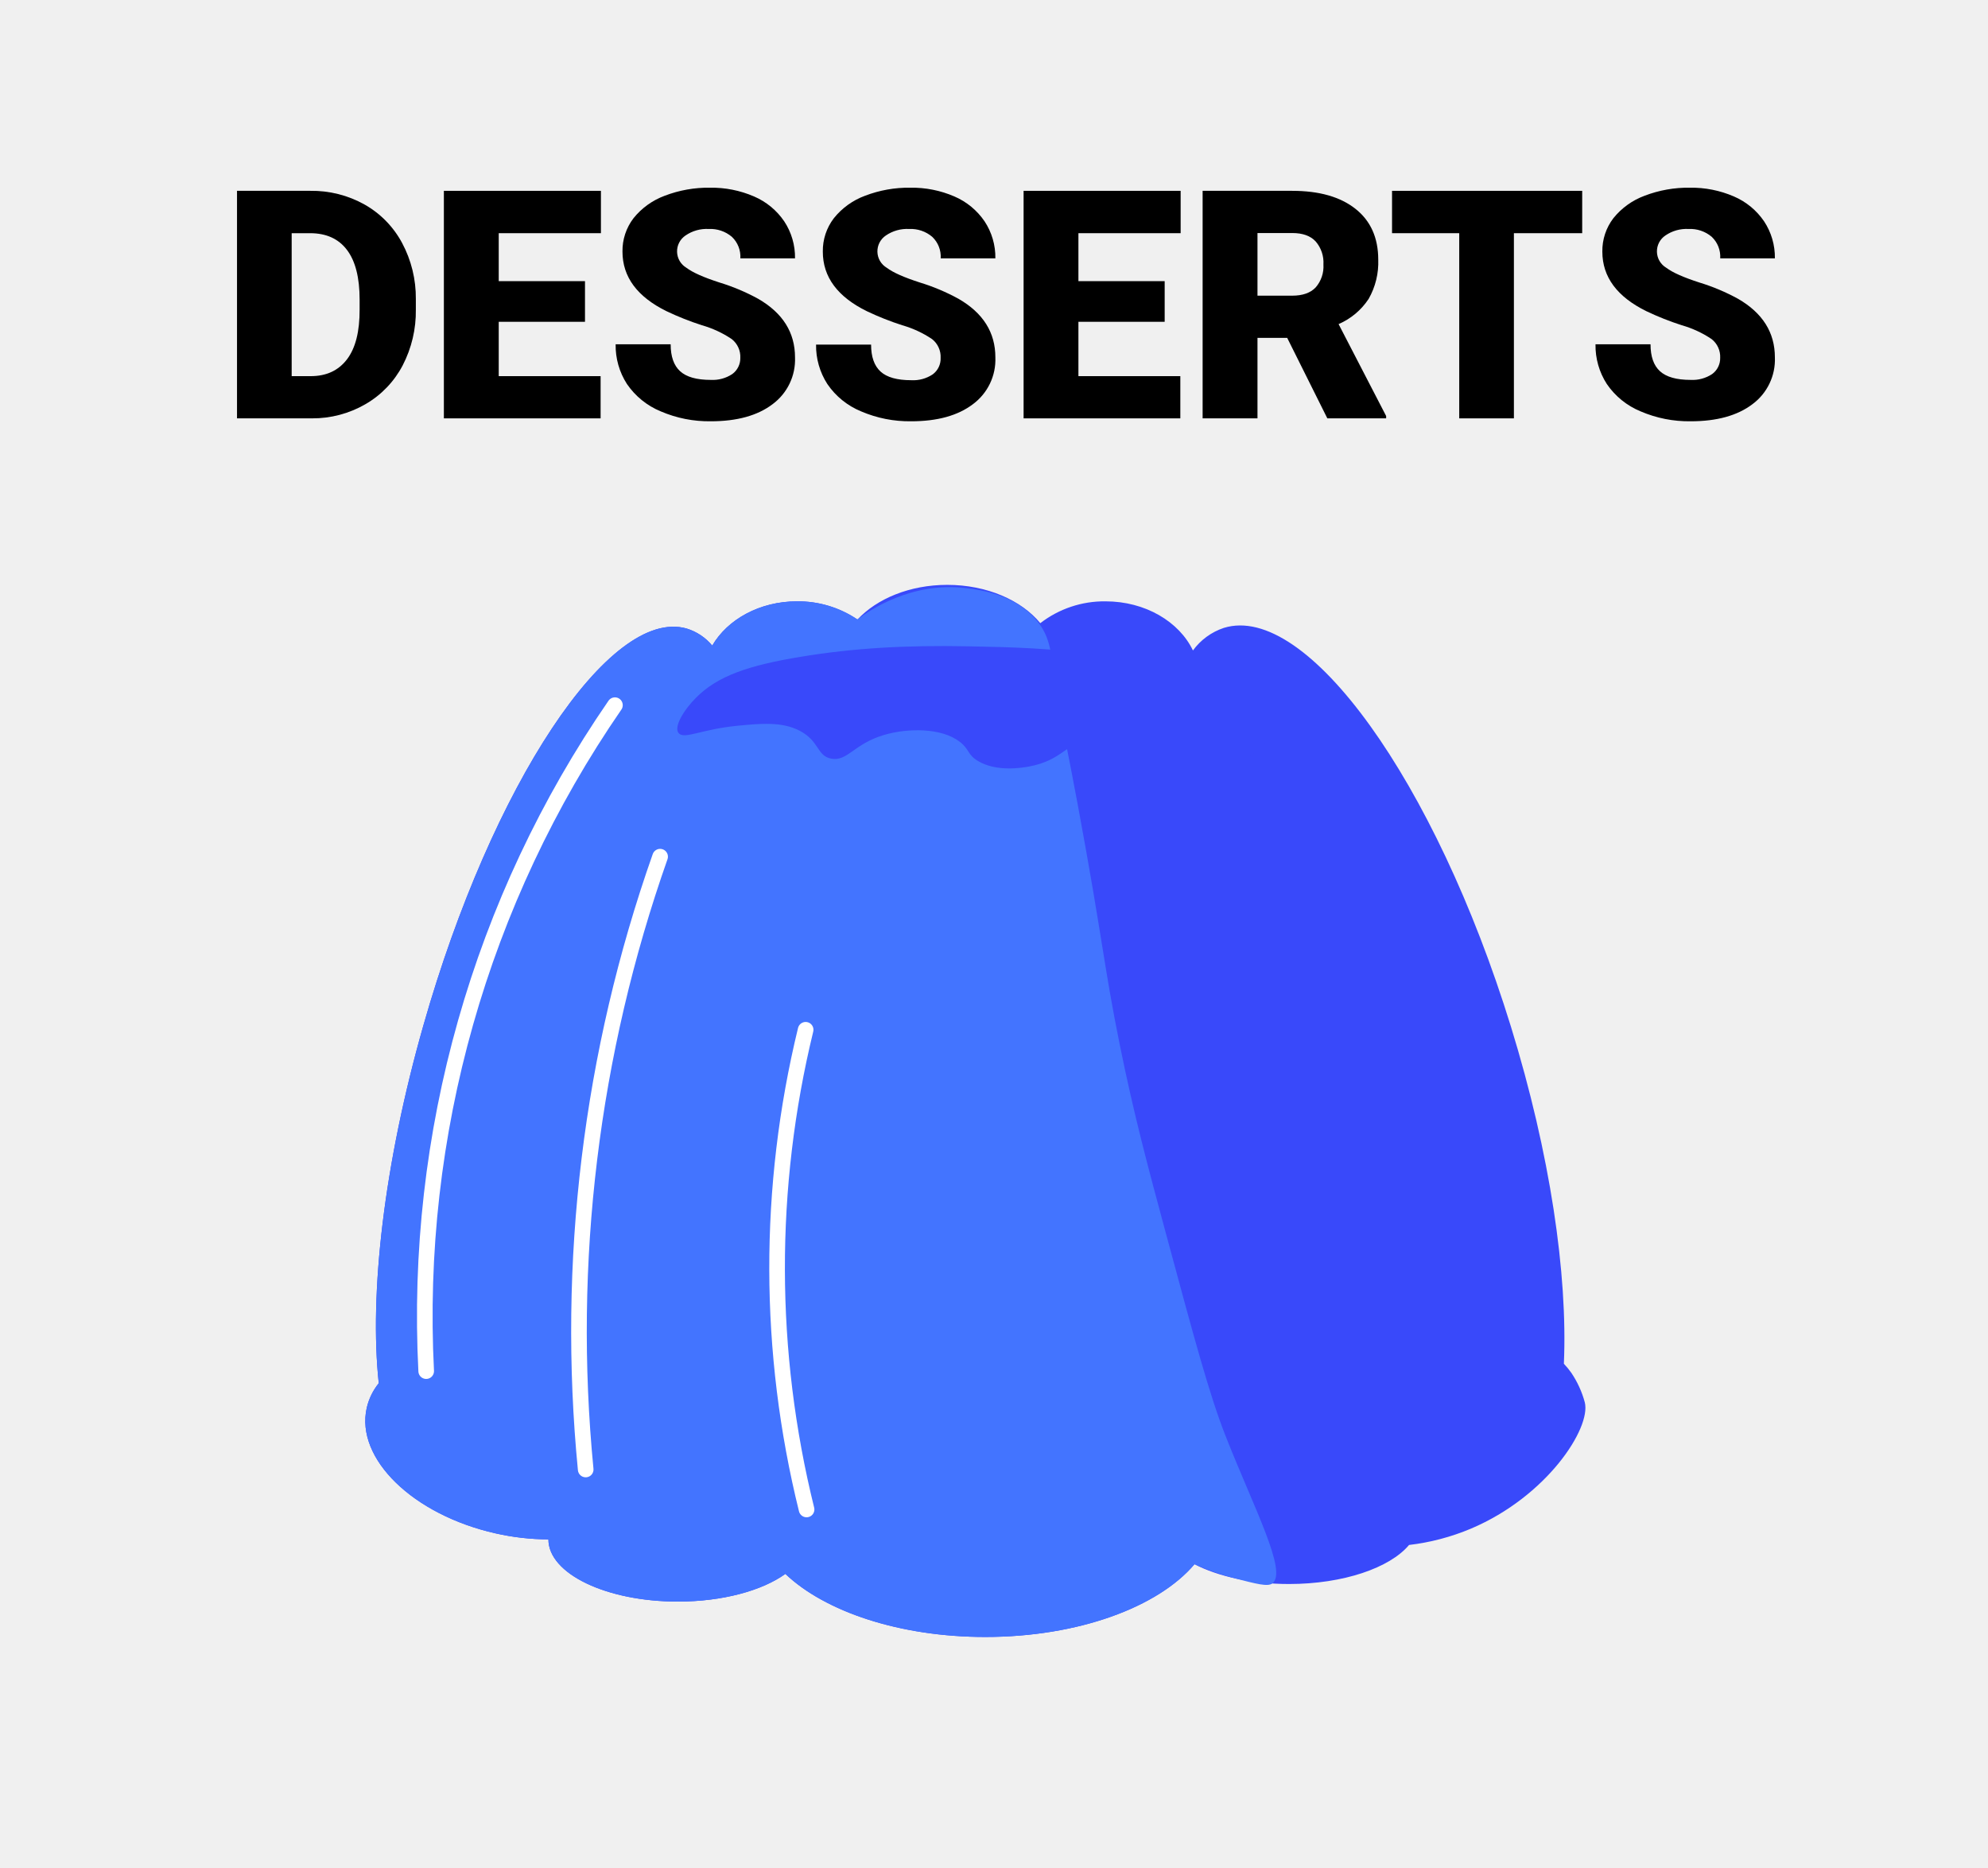
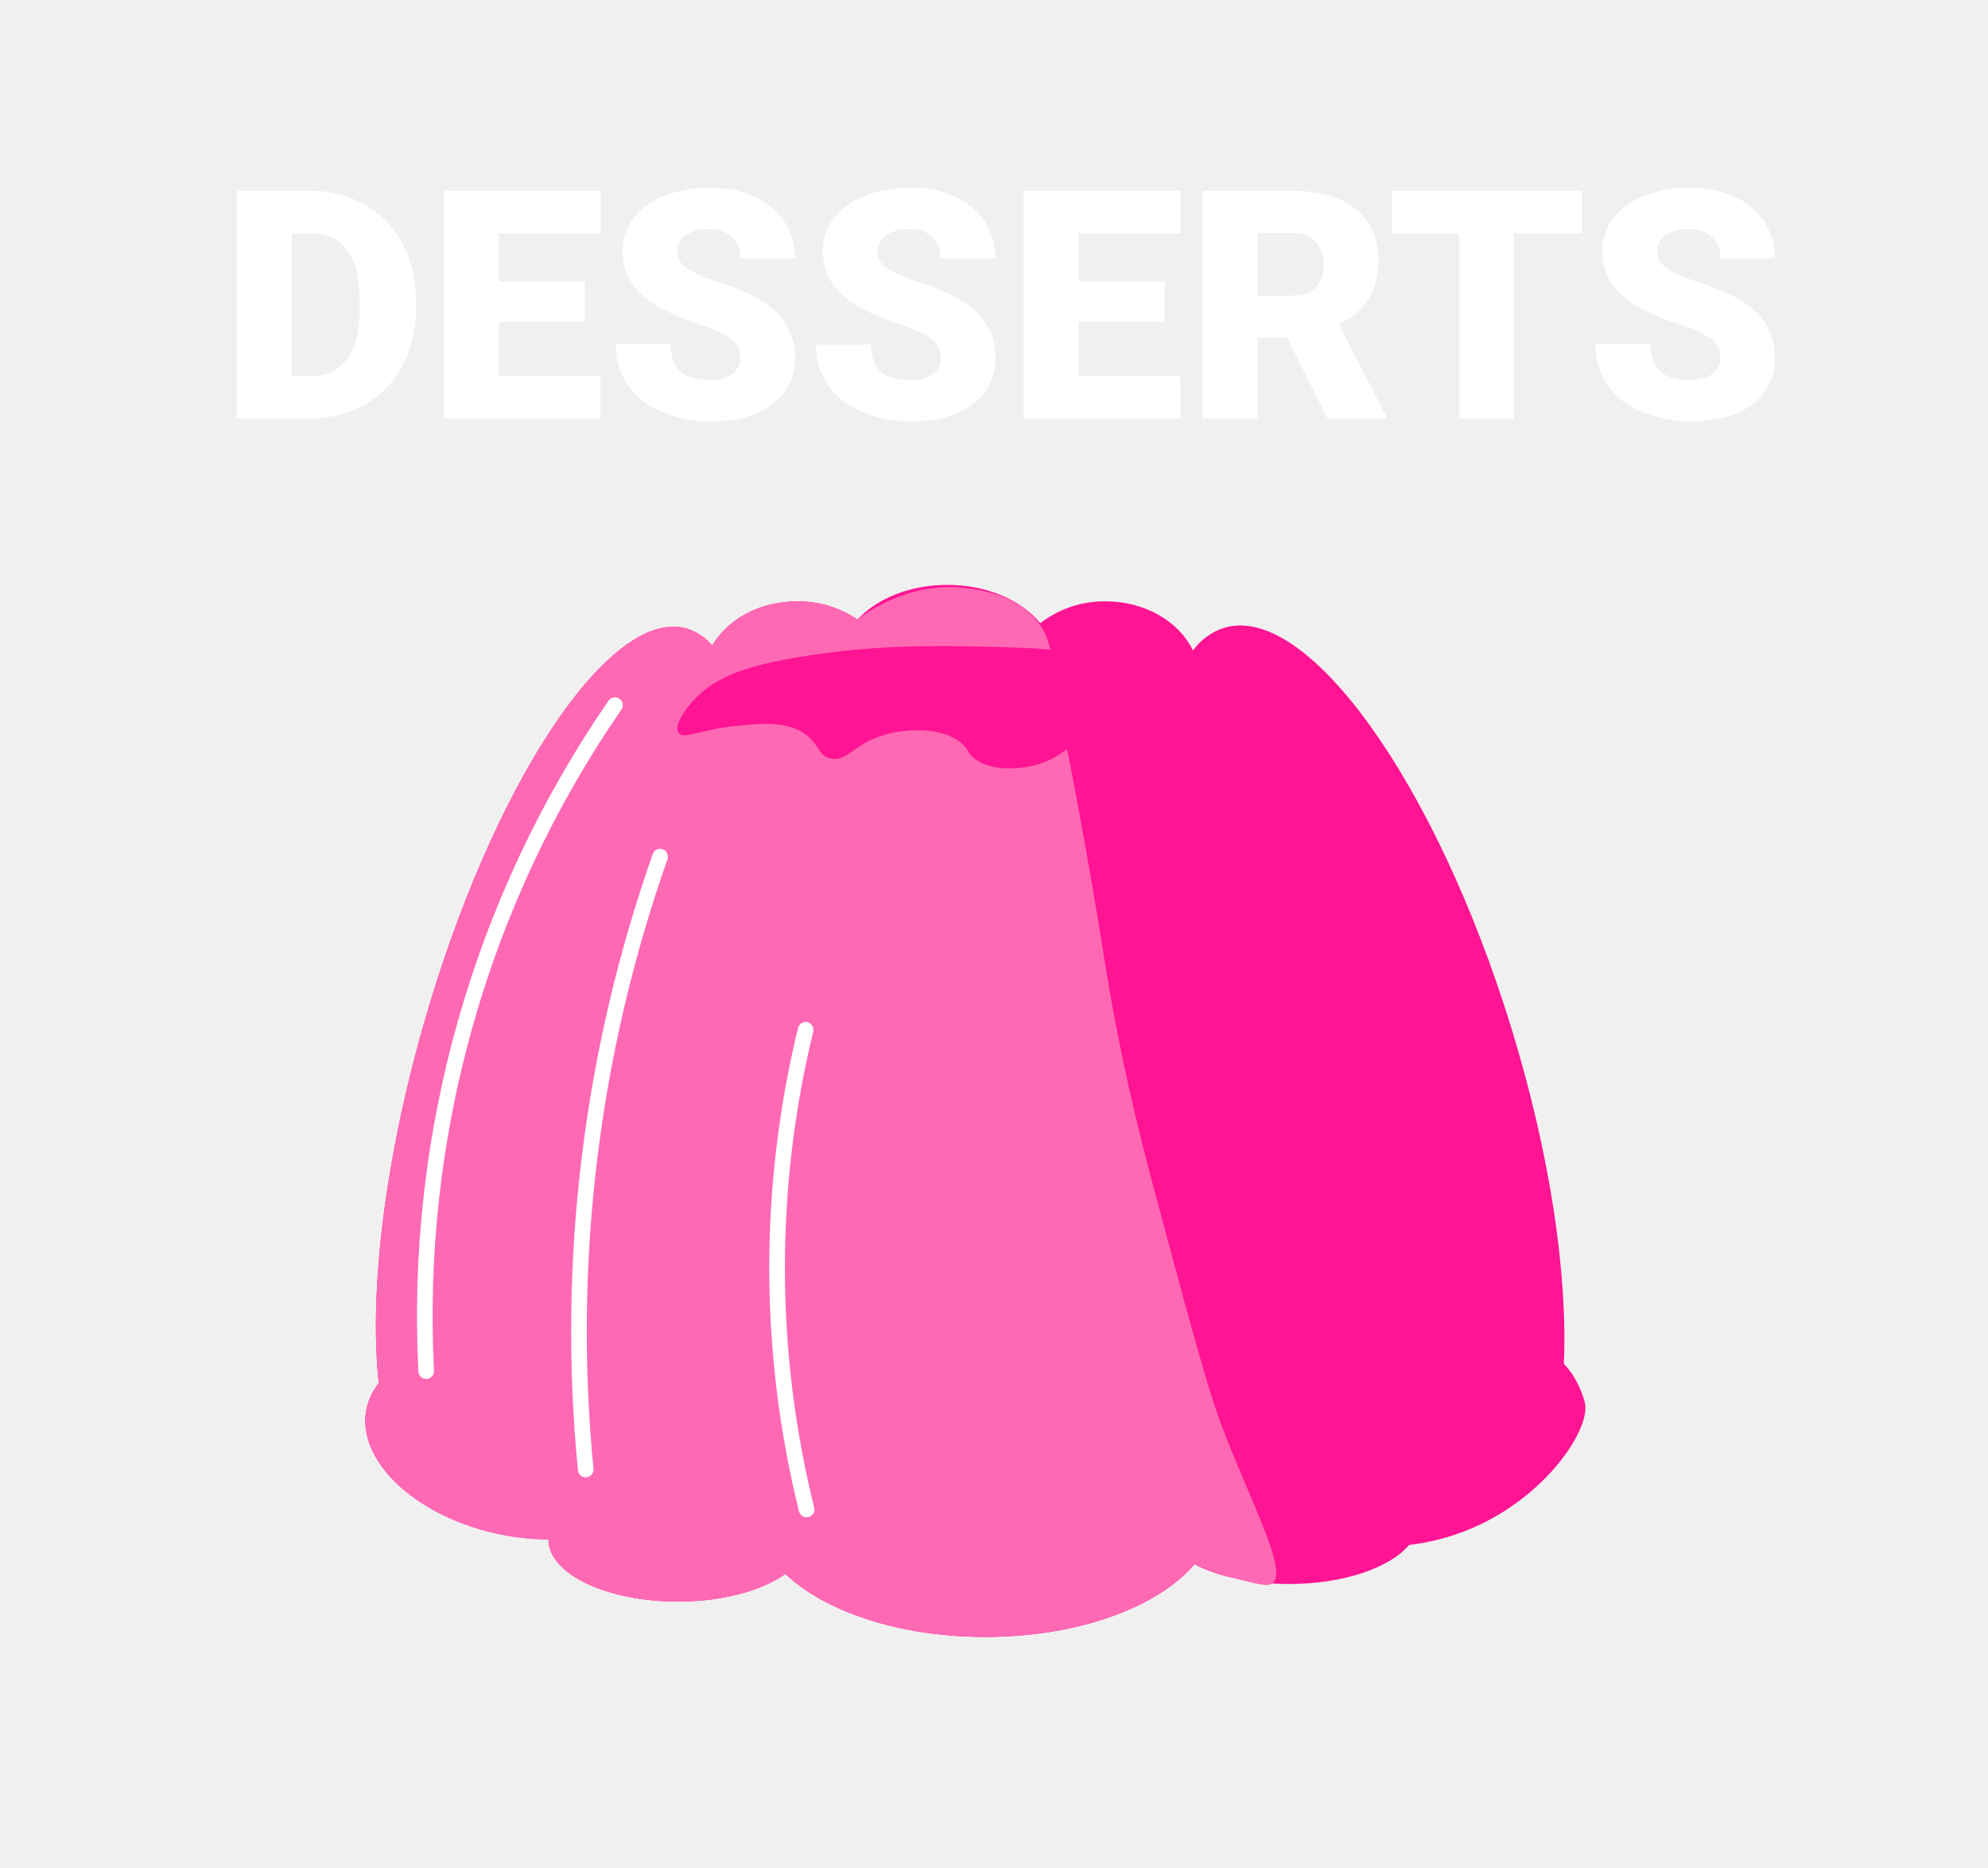
<svg xmlns="http://www.w3.org/2000/svg" viewBox="0 0 509.14 478.29">
  <defs>
-     <style>.cls-1{fill:#3949fa;}.cls-2{fill:#4374ff;}.cls-3{fill:none;stroke:#fff;stroke-linecap:round;stroke-miterlimit:10;stroke-width:4px;}</style>
    <style>
-             #jelly {
-                 animation: skew 1s ease-in-out alternate infinite;
-                 transform-origin: bottom;
-                 animation-delay: 1s;
-             }
-             @keyframes skew {
- 
-                 to {
-                     transform: scaleY(0.9);
-                 }
-             }
-         </style>
+ 			.cls-1{fill:deeppink;}.cls-2{fill:hotpink;}.cls-3{fill:none;stroke:#fff;stroke-linecap:round;stroke-miterlimit:10;stroke-width:4px;}
+ 		</style>
+     <style>
+ 			#jelly {
+ 			animation: skew 1s ease-in-out alternate infinite;
+ 			transform-origin: bottom;
+ 			animation-delay: 1s;
+ 			}
+ 			@keyframes skew {
+ 			
+ 			to {
+ 			transform: scaleY(0.9);
+ 			}
+ 			}
+ 		</style>
  </defs>
  <g id="jelly">
    <path class="cls-1" d="M405.88,359.15a25.12,25.12,0,0,0-3.45-7.57,21.6,21.6,0,0,0-1.91-2.33c1-23-3.52-53.78-13.55-86.3C367.55,200,334.63,154.26,313.43,160.8a16.07,16.07,0,0,0-7.91,5.78C302,159.2,293.3,154,283.13,154a26.79,26.79,0,0,0-16.7,5.59c-4.83-5.87-13.69-9.81-23.83-9.81-9.6,0-18,3.53-23,8.88A27.13,27.13,0,0,0,204.12,154c-9.57,0-17.81,4.63-21.71,11.33a13.71,13.71,0,0,0-6.57-4.37c-19.65-5.59-49.83,39.92-67.41,101.65C98.29,298.19,94.56,331.42,97,354.24a15.61,15.61,0,0,0-3.08,6.32c-2.93,13,11.85,27.37,33,32.13a62.07,62.07,0,0,0,13.53,1.54c0,8.8,14.86,15.93,33.14,15.93,11.48,0,21.6-2.81,27.55-7.09,10.14,9.65,29.27,16.15,51.21,16.15,23.78,0,44.26-7.64,53.57-18.63,6,3.12,14.65,5.07,24.2,5.07,13.93,0,25.84-4.14,30.75-10a58.37,58.37,0,0,0,15.87-4.19C396.17,383.24,407.51,365.75,405.88,359.15Z" />
    <path class="cls-2" d="M219.58,158.63A27.13,27.13,0,0,0,204.12,154c-9.57,0-17.81,4.63-21.71,11.33a13.71,13.71,0,0,0-6.57-4.37c-19.65-5.59-49.83,39.92-67.41,101.65C98.29,298.19,94.56,331.42,97,354.24a15.61,15.61,0,0,0-3.08,6.32c-2.93,13,11.85,27.37,33,32.13a62.07,62.07,0,0,0,13.53,1.54c0,8.8,14.86,15.93,33.14,15.93,11.48,0,21.6-2.81,27.55-7.09,10.14,9.65,29.27,16.15,51.21,16.15,23.78,0,44.26-7.64,53.57-18.63A65.12,65.12,0,0,0,316,404.14c5.77,1.5,8.66,2.26,9.84,1.38,4-2.95-4.65-19.18-12-37.87-4.1-10.47-7.82-24.26-15.26-51.84-4.6-17.06-8.14-30.17-11.8-48.24-4.1-20.27-4.32-26.74-10.72-61.28-6-32.17-5.07-22.95-5.62-27.58-1.16-9.84-.81-14.52-4.6-19.4-5.49-7.07-14.78-8.23-18.38-8.68C233.55,148.88,222.78,156.24,219.58,158.63Z" />
    <path class="cls-3" d="M157.49,180.59a275.74,275.74,0,0,0-48.34,170.55" />
    <path class="cls-3" d="M169.06,219.39A365.59,365.59,0,0,0,150,376.33" />
    <path class="cls-3" d="M206.33,263.72a257.55,257.55,0,0,0,.24,122.85" />
    <path class="cls-1" d="M326.78,182.85C328,189,318.25,197,308.6,198.37c-6.92,1-13.56-1.54-16.21-2.55-7.82-3-8.24-6-12.94-6.14-6.11-.14-6.85,5-16.05,6.65-1.55.27-8.13,1.43-12.93-1.44-2.77-1.66-2.15-3-4.67-4.92-4.7-3.64-13.35-3.54-19.4-1.75-7.73,2.29-9.34,6.83-13.49,6.07-3.75-.69-3-4.5-8.11-7.15-4.55-2.38-10-1.85-15.89-1.28-9.25.9-13.43,3.45-15,2s1.16-6,4.37-9.2c5.56-5.6,13.55-8.28,26.8-10.46,13.51-2.23,26.79-3,43-2.68,11.05.22,21.13.42,34.44,2.36C300.9,170.6,325,174.11,326.78,182.85Z" />
  </g>
-   <g id="Layer_10" data-name="Layer 10">
+   <g id="Layer_10" data-name="Layer 10" fill="#fff">
    <path d="M60.7,107.14V48.87H79.47a27.6,27.6,0,0,1,13.88,3.5A24.65,24.65,0,0,1,103,62.26a29.82,29.82,0,0,1,3.5,14.3v2.68a30.07,30.07,0,0,1-3.38,14.35,24.67,24.67,0,0,1-9.53,9.92,27,27,0,0,1-13.7,3.63Zm14-47.42V96.33h4.88q6,0,9.28-4.3t3.24-12.79V76.72q0-8.44-3.24-12.72t-9.44-4.28Z" />
    <path d="M149.82,82.41H127.73V96.33h26.09v10.81H113.68V48.87H153.9V59.72H127.73V72h22.09Z" />
    <path d="M189.6,91.65a5.77,5.77,0,0,0-2.18-4.8,26.91,26.91,0,0,0-7.67-3.56,73.55,73.55,0,0,1-9-3.57q-11.32-5.55-11.33-15.28a13.73,13.73,0,0,1,2.82-8.55,18.44,18.44,0,0,1,8-5.76,31.13,31.13,0,0,1,11.6-2.06,27.25,27.25,0,0,1,11.27,2.24,17.87,17.87,0,0,1,7.74,6.38,16.71,16.71,0,0,1,2.76,9.47h-14a7,7,0,0,0-2.18-5.52,8.52,8.52,0,0,0-5.91-2,9.55,9.55,0,0,0-5.94,1.66,4.89,4.89,0,0,0,.22,8.28q2.4,1.81,8.44,3.76a52.47,52.47,0,0,1,9.93,4.18q9.44,5.44,9.44,15a14.2,14.2,0,0,1-5.76,12q-5.76,4.37-15.81,4.37a31.38,31.38,0,0,1-12.82-2.54,19.42,19.42,0,0,1-8.65-7,18.17,18.17,0,0,1-2.9-10.18h14.09c0,3.12.8,5.42,2.42,6.9s4.23,2.22,7.86,2.22a9.07,9.07,0,0,0,5.51-1.5A5,5,0,0,0,189.6,91.65Z" />
    <path d="M240.9,91.65a5.77,5.77,0,0,0-2.18-4.8,26.91,26.91,0,0,0-7.67-3.56,73.55,73.55,0,0,1-9-3.57q-11.33-5.55-11.32-15.28a13.73,13.73,0,0,1,2.82-8.55,18.34,18.34,0,0,1,8-5.76,31.13,31.13,0,0,1,11.6-2.06,27.25,27.25,0,0,1,11.27,2.24,17.87,17.87,0,0,1,7.74,6.38,16.71,16.71,0,0,1,2.76,9.47h-14a7,7,0,0,0-2.18-5.52,8.5,8.5,0,0,0-5.91-2,9.59,9.59,0,0,0-5.94,1.66,4.89,4.89,0,0,0,.22,8.28q2.4,1.81,8.45,3.76a52.63,52.63,0,0,1,9.92,4.18q9.45,5.44,9.44,15a14.2,14.2,0,0,1-5.76,12q-5.76,4.37-15.8,4.37a31.43,31.43,0,0,1-12.83-2.54,19.33,19.33,0,0,1-8.64-7A18.1,18.1,0,0,1,209,88.25h14.09q0,4.68,2.42,6.9t7.87,2.22a9,9,0,0,0,5.5-1.5A5,5,0,0,0,240.9,91.65Z" />
    <path d="M298.28,82.41H276.19V96.33h26.1v10.81H262.15V48.87h40.22V59.72H276.19V72h22.09Z" />
    <path d="M329.66,86.53h-7.61v20.61H308V48.87h22.93q10.37,0,16.2,4.6t5.85,13a18.9,18.9,0,0,1-2.46,10.07A17.47,17.47,0,0,1,342.82,83L355,106.54v.6H339.94Zm-7.61-10.81h8.89q4,0,6-2.1a8.15,8.15,0,0,0,2-5.88,8.25,8.25,0,0,0-2-5.92q-2-2.15-6-2.14h-8.89Z" />
    <path d="M405.21,59.72H387.72v47.42h-14V59.72H356.51V48.87h48.7Z" />
    <path d="M440.55,91.65a5.77,5.77,0,0,0-2.18-4.8,26.91,26.91,0,0,0-7.67-3.56,73.55,73.55,0,0,1-9-3.57q-11.33-5.55-11.33-15.28a13.73,13.73,0,0,1,2.82-8.55,18.44,18.44,0,0,1,8-5.76,31.13,31.13,0,0,1,11.6-2.06,27.25,27.25,0,0,1,11.27,2.24,17.87,17.87,0,0,1,7.74,6.38,16.71,16.71,0,0,1,2.76,9.47h-14a7,7,0,0,0-2.18-5.52,8.52,8.52,0,0,0-5.91-2,9.55,9.55,0,0,0-5.94,1.66,4.89,4.89,0,0,0,.22,8.28q2.4,1.81,8.44,3.76a52.47,52.47,0,0,1,9.93,4.18q9.44,5.44,9.44,15a14.2,14.2,0,0,1-5.76,12q-5.76,4.37-15.81,4.37a31.38,31.38,0,0,1-12.82-2.54,19.42,19.42,0,0,1-8.65-7,18.17,18.17,0,0,1-2.9-10.18h14.09c0,3.12.8,5.42,2.42,6.9s4.23,2.22,7.86,2.22a9.07,9.07,0,0,0,5.51-1.5A5,5,0,0,0,440.55,91.65Z" />
  </g>
</svg>
